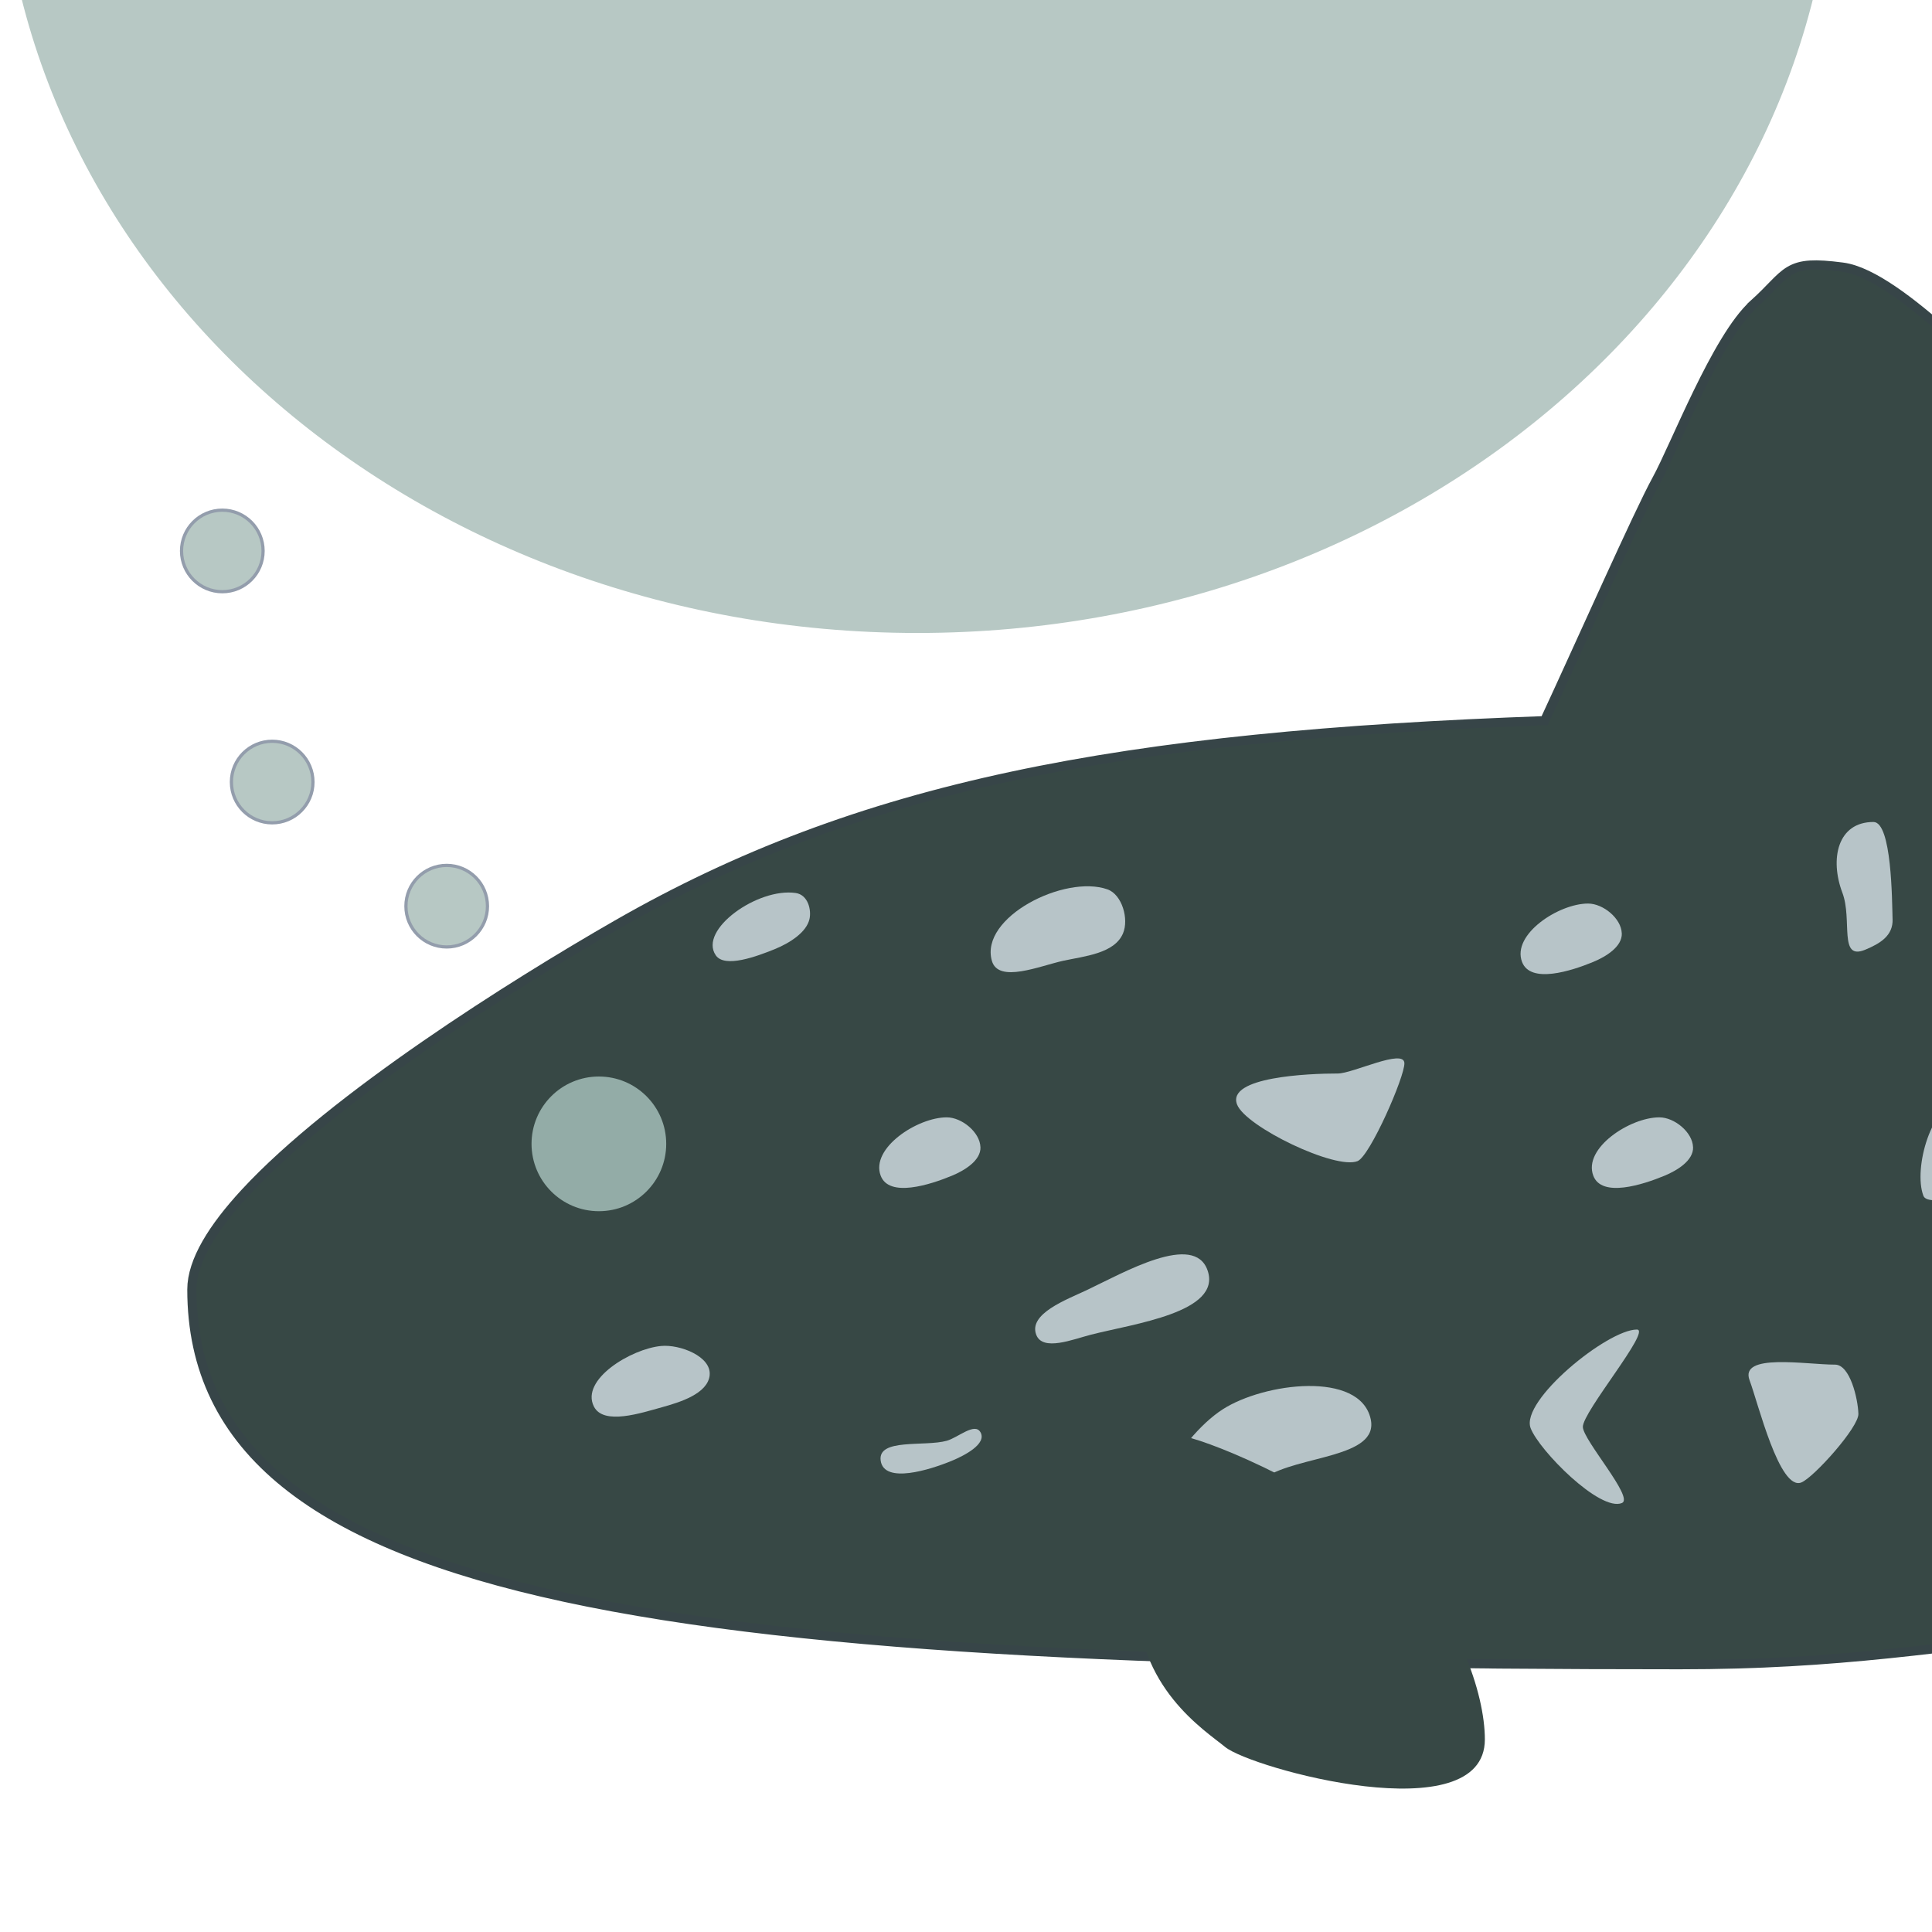
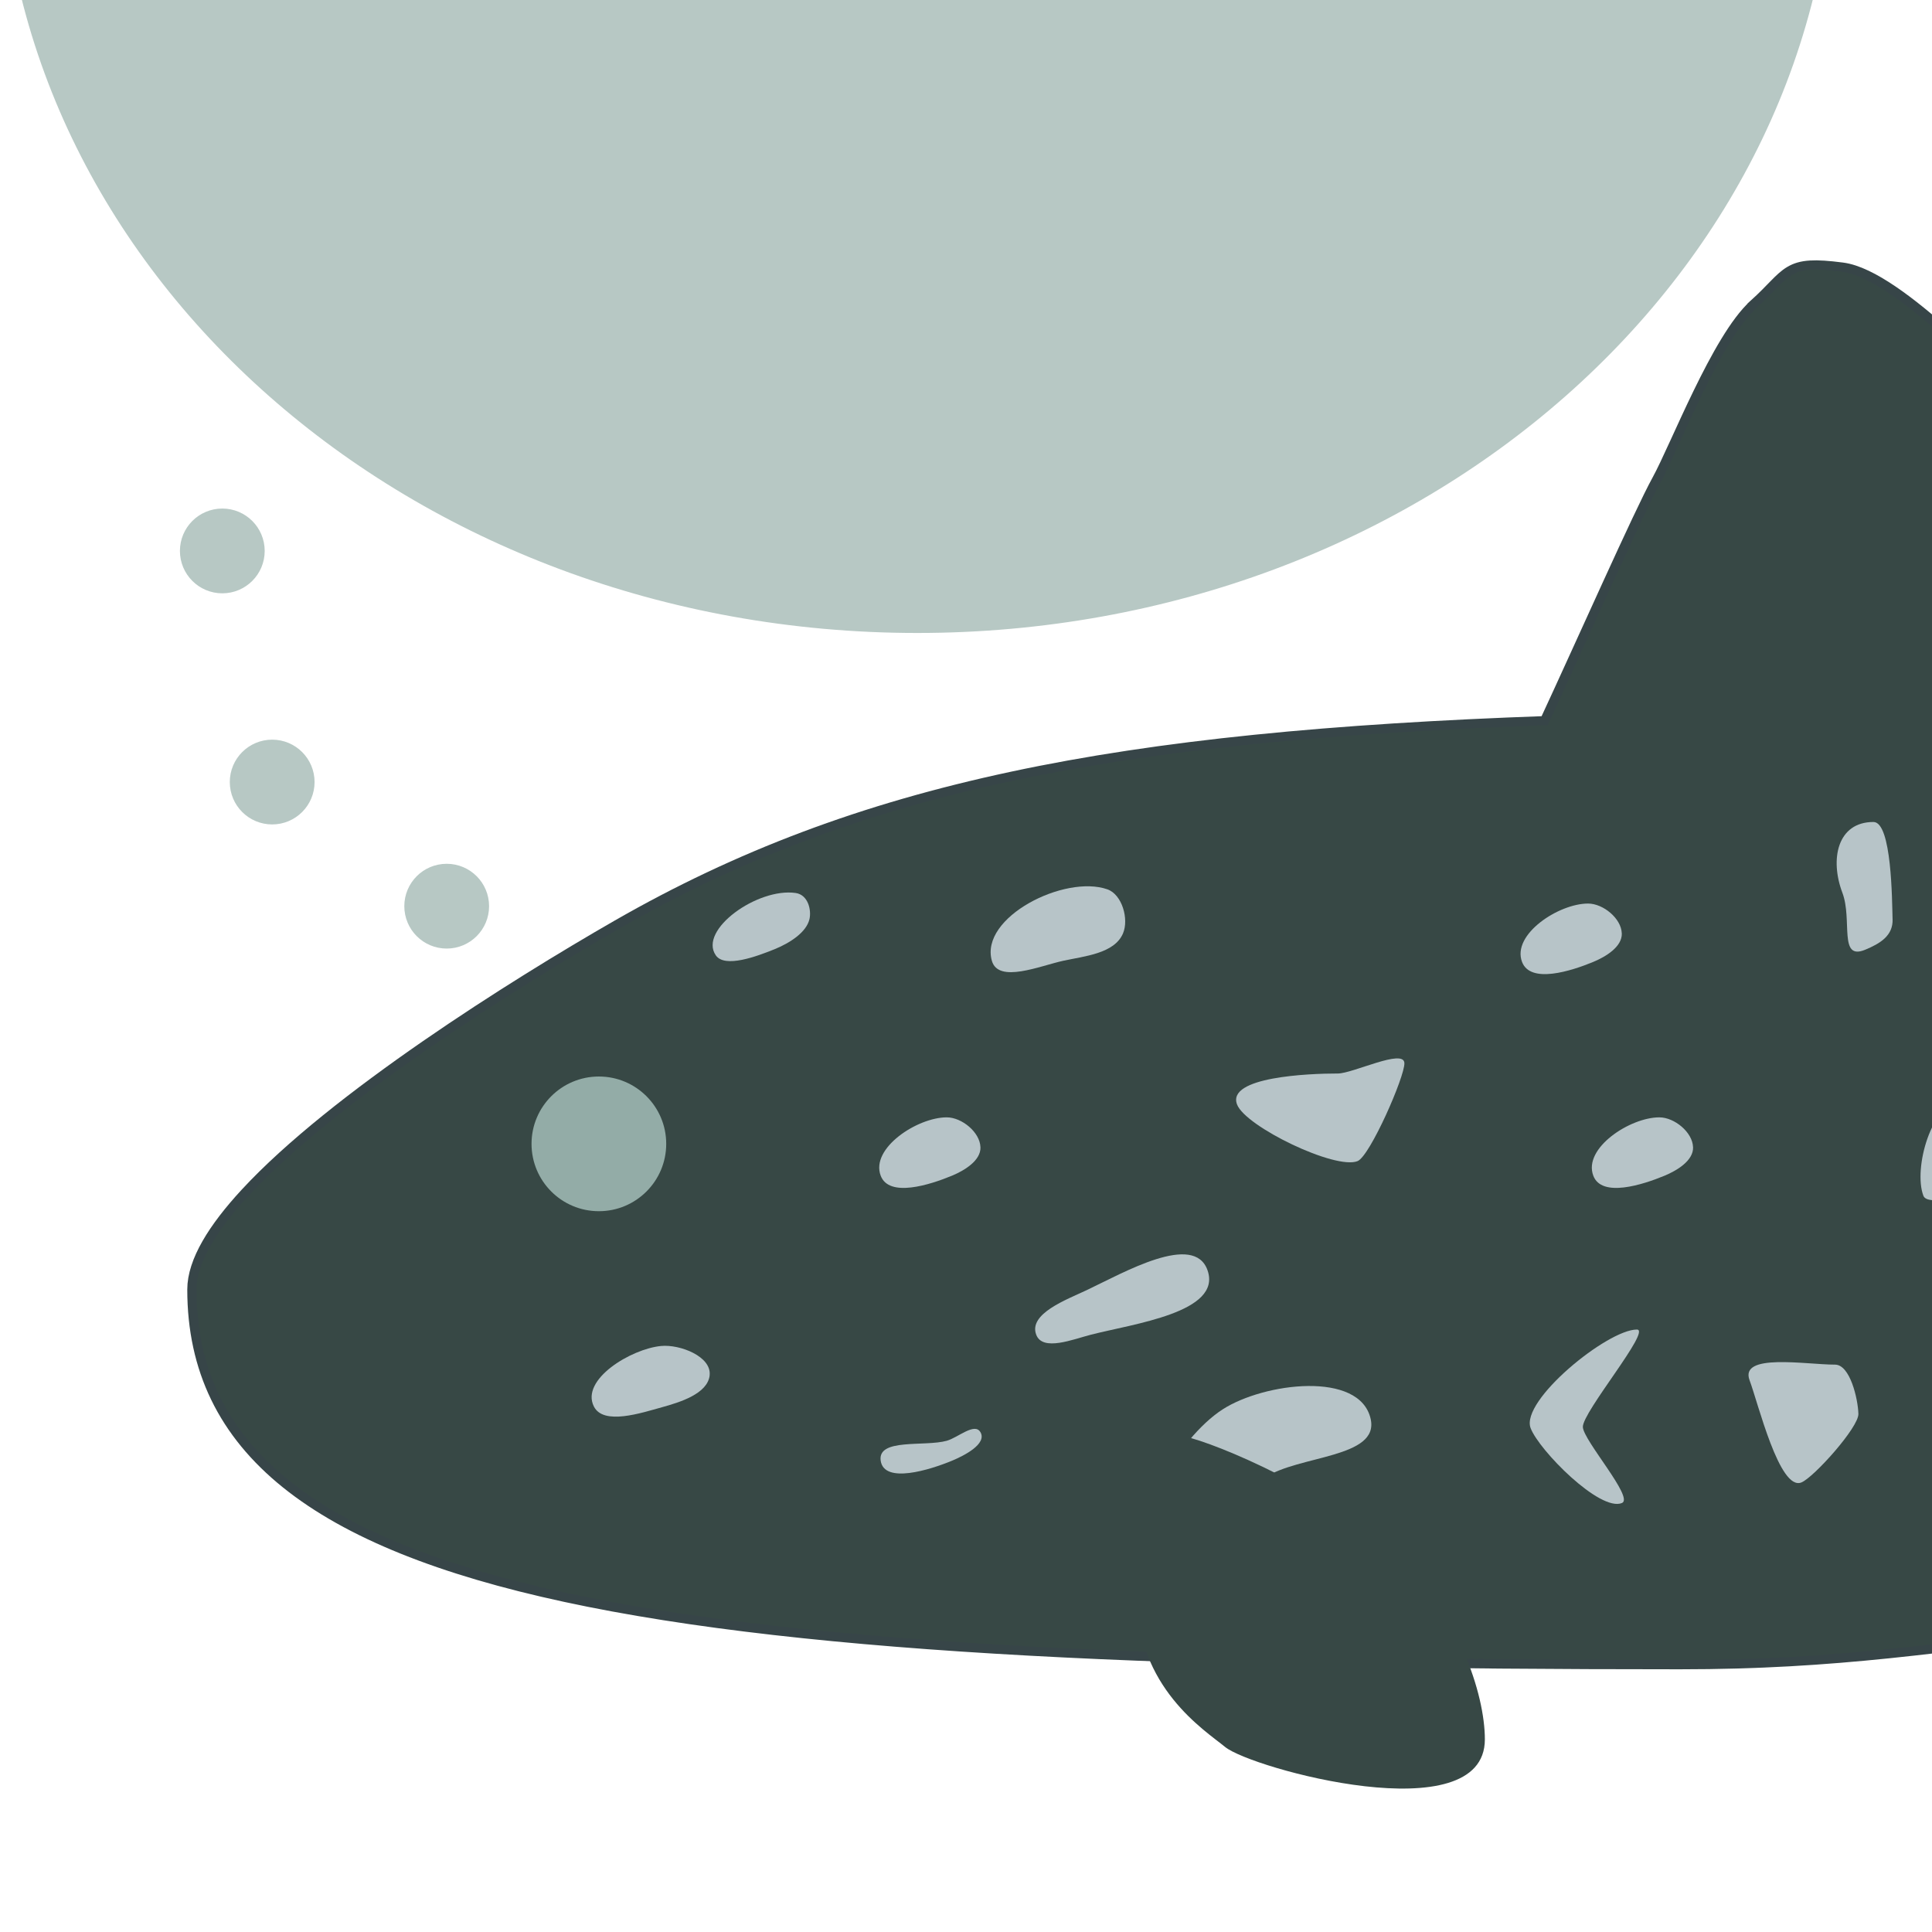
<svg xmlns="http://www.w3.org/2000/svg" width="200" height="200" version="1.1" viewBox="0 0 52.917 52.917">
-   <g display="none">
-     <rect x="-13.135" y="-7.485" width="84.667" height="74.083" fill="none" style="paint-order:stroke fill markers" />
-   </g>
  <g transform="translate(-76.635 -113.99)" stroke-linecap="square">
    <path d="m124.75 122.42c-0.988 0.89-2.126 3.857-2.627 4.767s-2.066 4.444-3.099 6.667c-11.753 0.414-18.836 1.786-25.432 5.573-2.854 1.639-7.744 4.716-10.151 7.32-0.876 0.948-1.423 1.833-1.423 2.562-1.9e-5 8.623 13.446 10.149 40.625 10.149 4.322 0 7.029-0.462 11.701-1.02 0.621-0.074 4.528 5.575 5.133 5.498 0.231-0.029 7.949 0.624 7.826 0.14-0.144-0.57-2.696-4.841-3.735-5.523-0.673-0.442-1.641-0.556-1.477-0.603 0.723-0.208 1.447-0.416 2.171-0.624 0 0 6.817-0.439 9.83-0.262 1.406 0.082 2.787 0.41 4.18 0.615 0.563 0.083 2.458 2.211 2.946 2.572 0.997 0.738 1.214 0.769 2.34 1.338 1.008 0.51 2.363 0.71 3.163 0.472 1.596-0.476-0.28-3.095-1.363-4.161-0.514-0.506-2.024-0.77-2.024-0.77-0.506-0.193-1.31-0.207-1.166-0.204 3.756 0.07 7.502 0.263 8.637 0.473 2.668 0.493 9.966 4.144 11.242 3.411 4.055-2.329 9.327-9.511 9.327-13.062-1e-5 -3.116-5.996-10.89-9.327-13.531-1.169-0.927-8.906 2.4-11.242 2.089l-8.216-1.093c-0.184-0.025 3.262-0.621 3.329-0.836 0.399-1.269 0.371-2.698-0.364-3.806-0.479-0.722-2.55-0.531-3.368-0.246-0.552 0.192-2.124 1.192-2.574 1.565-1.441 1.195-3.26 2.912-3.26 2.912-3.655-0.387-7.253-0.774-10.225-1.109-4.399-0.495-8.307-0.145-13.181-0.033-0.091-2.414 0.312-7.457-0.603-8.165s-3.741-3.865-5.258-4.062-1.347 0.095-2.335 0.985z" fill="#374845" stroke="#374548" stroke-width=".507" style="paint-order:stroke fill markers" />
    <circle cx="93.038" cy="145.32" r="1.705" fill="#93aca7" stroke="#93aca7" stroke-width=".279" style="paint-order:stroke fill markers" />
  </g>
  <g fill="#b7c4c8">
    <path d="m26.855 39.228c0.182 0.32-0.441 0.64-0.781 0.781-0.601 0.249-1.857 0.644-1.952 0-0.092-0.624 1.203-0.378 1.81-0.547 0.306-0.085 0.766-0.51 0.922-0.234z" style="paint-order:stroke fill markers" />
    <path d="m33.075 34.795c0.398 1.151-2.02 1.46-3.199 1.763-0.482 0.124-1.318 0.466-1.494 0-0.218-0.576 0.829-0.96 1.386-1.223 1.009-0.478 2.942-1.595 3.307-0.539z" style="paint-order:stroke fill markers" />
    <path d="m30.759 25.565c-0.235 0.554-1.052 0.623-1.64 0.751-0.636 0.139-1.774 0.626-1.952 0-0.339-1.193 1.995-2.369 3.165-1.957 0.402 0.142 0.593 0.814 0.427 1.206z" style="paint-order:stroke fill markers" />
    <path d="m22.171 25.175c-0.083 0.359-0.532 0.653-0.964 0.827-0.474 0.191-1.355 0.521-1.601 0.165-0.483-0.7 1.15-1.86 2.188-1.708 0.339 0.05 0.435 0.464 0.377 0.717z" style="paint-order:stroke fill markers" />
    <path d="m19.438 37.666c-0.052 0.508-0.815 0.742-1.307 0.878-0.566 0.156-1.601 0.503-1.865-0.021-0.371-0.738 1.02-1.579 1.842-1.657 0.515-0.049 1.382 0.286 1.329 0.801z" style="paint-order:stroke fill markers" />
    <path d="m37.542 38.863c0.243 1.078-1.98 0.993-2.897 1.61-0.95 0.64-1.747 2.826-2.674 2.155-1.162-0.841 0.312-3.248 1.516-4.025 1.138-0.734 3.757-1.061 4.055 0.26z" style="paint-order:stroke fill markers" />
    <path d="m38.466 29.119c0.012 0.368-0.941 2.542-1.281 2.683-0.601 0.249-3.073-0.943-3.303-1.552-0.285-0.753 1.956-0.848 2.761-0.847 0.411 3.84e-4 1.811-0.694 1.823-0.284z" style="paint-order:stroke fill markers" />
    <path d="m46.373 31.421c0.012 0.368-0.441 0.64-0.781 0.781-0.601 0.249-1.722 0.609-1.952 0-0.285-0.753 1.005-1.599 1.81-1.598 0.411 3.84e-4 0.91 0.407 0.922 0.817z" style="paint-order:stroke fill markers" />
    <path d="m43.354 39.085c0.012 0.368 1.411 1.941 1.071 2.082-0.601 0.249-2.272-1.444-2.502-2.052-0.285-0.753 2.106-2.7 2.911-2.699 0.411 3.83e-4 -1.492 2.258-1.48 2.669z" style="paint-order:stroke fill markers" />
    <path d="m44.421 25.565c0.012 0.368-0.441 0.64-0.781 0.781-0.601 0.249-1.722 0.609-1.952 0-0.285-0.753 1.005-1.599 1.81-1.598 0.411 3.83e-4 0.91 0.407 0.922 0.817z" style="paint-order:stroke fill markers" />
    <path d="m26.855 31.421c0.012 0.368-0.441 0.64-0.781 0.781-0.601 0.249-1.722 0.609-1.952 0-0.285-0.753 1.005-1.599 1.81-1.598 0.411 3.84e-4 0.91 0.407 0.922 0.817z" style="paint-order:stroke fill markers" />
    <path d="m51.838 25.175c0.014 0.451-0.334 0.665-0.751 0.838-0.737 0.305-0.343-0.816-0.625-1.562-0.349-0.923-0.134-1.938 0.852-1.937 0.503 4.71e-4 0.508 2.158 0.523 2.661z" style="paint-order:stroke fill markers" />
-     <path d="m62.057 26.857c0.012 0.368 0.66 2.592 0.32 2.733-0.601 0.249-1.722-2.244-1.952-2.853-0.285-0.753 1.005-1.599 1.81-1.598 0.411 3.83e-4 -0.191 1.308-0.179 1.718z" style="paint-order:stroke fill markers" />
    <path d="m56.132 29.469c0.012 0.368 2.079 1.678 1.738 1.819-0.601 0.249-4.959 2.072-5.189 1.463-0.285-0.753 0.237-2.578 1.042-2.578 0.411 3.84e-4 2.396-1.115 2.409-0.705z" style="paint-order:stroke fill markers" />
-     <path d="m71.746 37.276c0.012 0.368-0.441 0.64-0.781 0.781-0.601 0.249-1.722 0.609-1.952 0-0.285-0.753 0.05-4.147 0.855-4.146 0.411 3.84e-4 1.865 2.955 1.878 3.365z" style="paint-order:stroke fill markers" />
-     <path d="m93.215 31.421c-0.021 1.246 0.801 2.168 1.419 2.645 1.093 0.844 3.13 2.062 3.548 0 0.518-2.551-1.828-5.417-3.291-5.414-0.747 0.001-1.654 1.378-1.677 2.769z" style="paint-order:stroke fill markers" />
    <path d="m50.901 38.725c0.012 0.368-1.219 1.737-1.559 1.878-0.601 0.249-1.191-2.187-1.421-2.796-0.285-0.753 1.536-0.431 2.341-0.43 0.411 3.83e-4 0.627 0.937 0.639 1.348z" style="paint-order:stroke fill markers" />
-     <path d="m69.9 30.035c0.012 0.368-1.255-0.634-1.595-0.493-0.601 0.249-1.014 1.316-1.244 0.708-0.285-0.753 0.51-3.58 1.315-3.58 0.411 3.83e-4 1.512 2.955 1.524 3.365z" style="paint-order:stroke fill markers" />
-     <path d="m67.842 23.614c0.012 0.368-0.441 0.64-0.781 0.781-0.601 0.249-1.722 0.609-1.952 0-0.285-0.753 1.005-1.599 1.81-1.598 0.411 3.83e-4 0.91 0.407 0.922 0.817z" style="paint-order:stroke fill markers" />
-     <path d="m73.698 27.517c0.012 0.368 1.047 1.392 0.746 1.181-0.355-0.248-0.506-0.04-0.939-0.043-0.249-0.002-0.373 0.376-0.619 0.418-0.244 0.041-0.477-0.132-0.718-0.191-0.274-0.067-0.626 0.078-0.902 0.017-0.786-0.174-0.271-1.649 0.534-1.648 0.411 3.84e-4 1.886-0.144 1.898 0.267z" style="paint-order:stroke fill markers" />
-     <path d="m77.601 25.565c0.012 0.368-1.219 1.737-1.559 1.878-0.601 0.249-1.191-2.187-1.421-2.796-0.285-0.753 1.536-0.431 2.341-0.43 0.411 3.83e-4 0.627 0.937 0.639 1.348z" style="paint-order:stroke fill markers" />
  </g>
  <path d="m40.67 47.641c0 2.557-6.397 0.797-7.113 0.209-0.565-0.464-2.425-1.625-2.425-4.182 0-2.557 0.524-4.325 1.255-4.325 0.38 0 3.624 1.214 5.672 3.064 1.89 1.707 2.611 4.006 2.611 5.233z" fill="#374845" style="paint-order:stroke fill markers" />
-   <g transform="translate(-76.635 -113.99)" fill="#b7c8c4" stroke-linecap="square">
-     <ellipse cx="101.76" cy="109.14" rx="25" ry="22.06" stroke="#b7c8c4" stroke-width=".254" style="paint-order:stroke fill markers" />
-     <g stroke="#939dac" stroke-width=".176">
+   <g transform="translate(-76.635 -113.99)" fill="#b7c8c4" stroke="#b7c8c4" stroke-linecap="square">
+     <ellipse cx="101.76" cy="109.14" rx="25" ry="22.06" stroke-width=".254" style="paint-order:stroke fill markers" />
+     <g stroke-width=".176">
      <ellipse cx="88.87" cy="138.81" rx="1.073" ry="1.073" style="paint-order:stroke fill markers" />
      <ellipse cx="82.724" cy="129.08" rx="1.073" ry="1.073" style="paint-order:stroke fill markers" />
      <ellipse cx="84.09" cy="135.41" rx="1.073" ry="1.073" style="paint-order:stroke fill markers" />
    </g>
  </g>
</svg>
